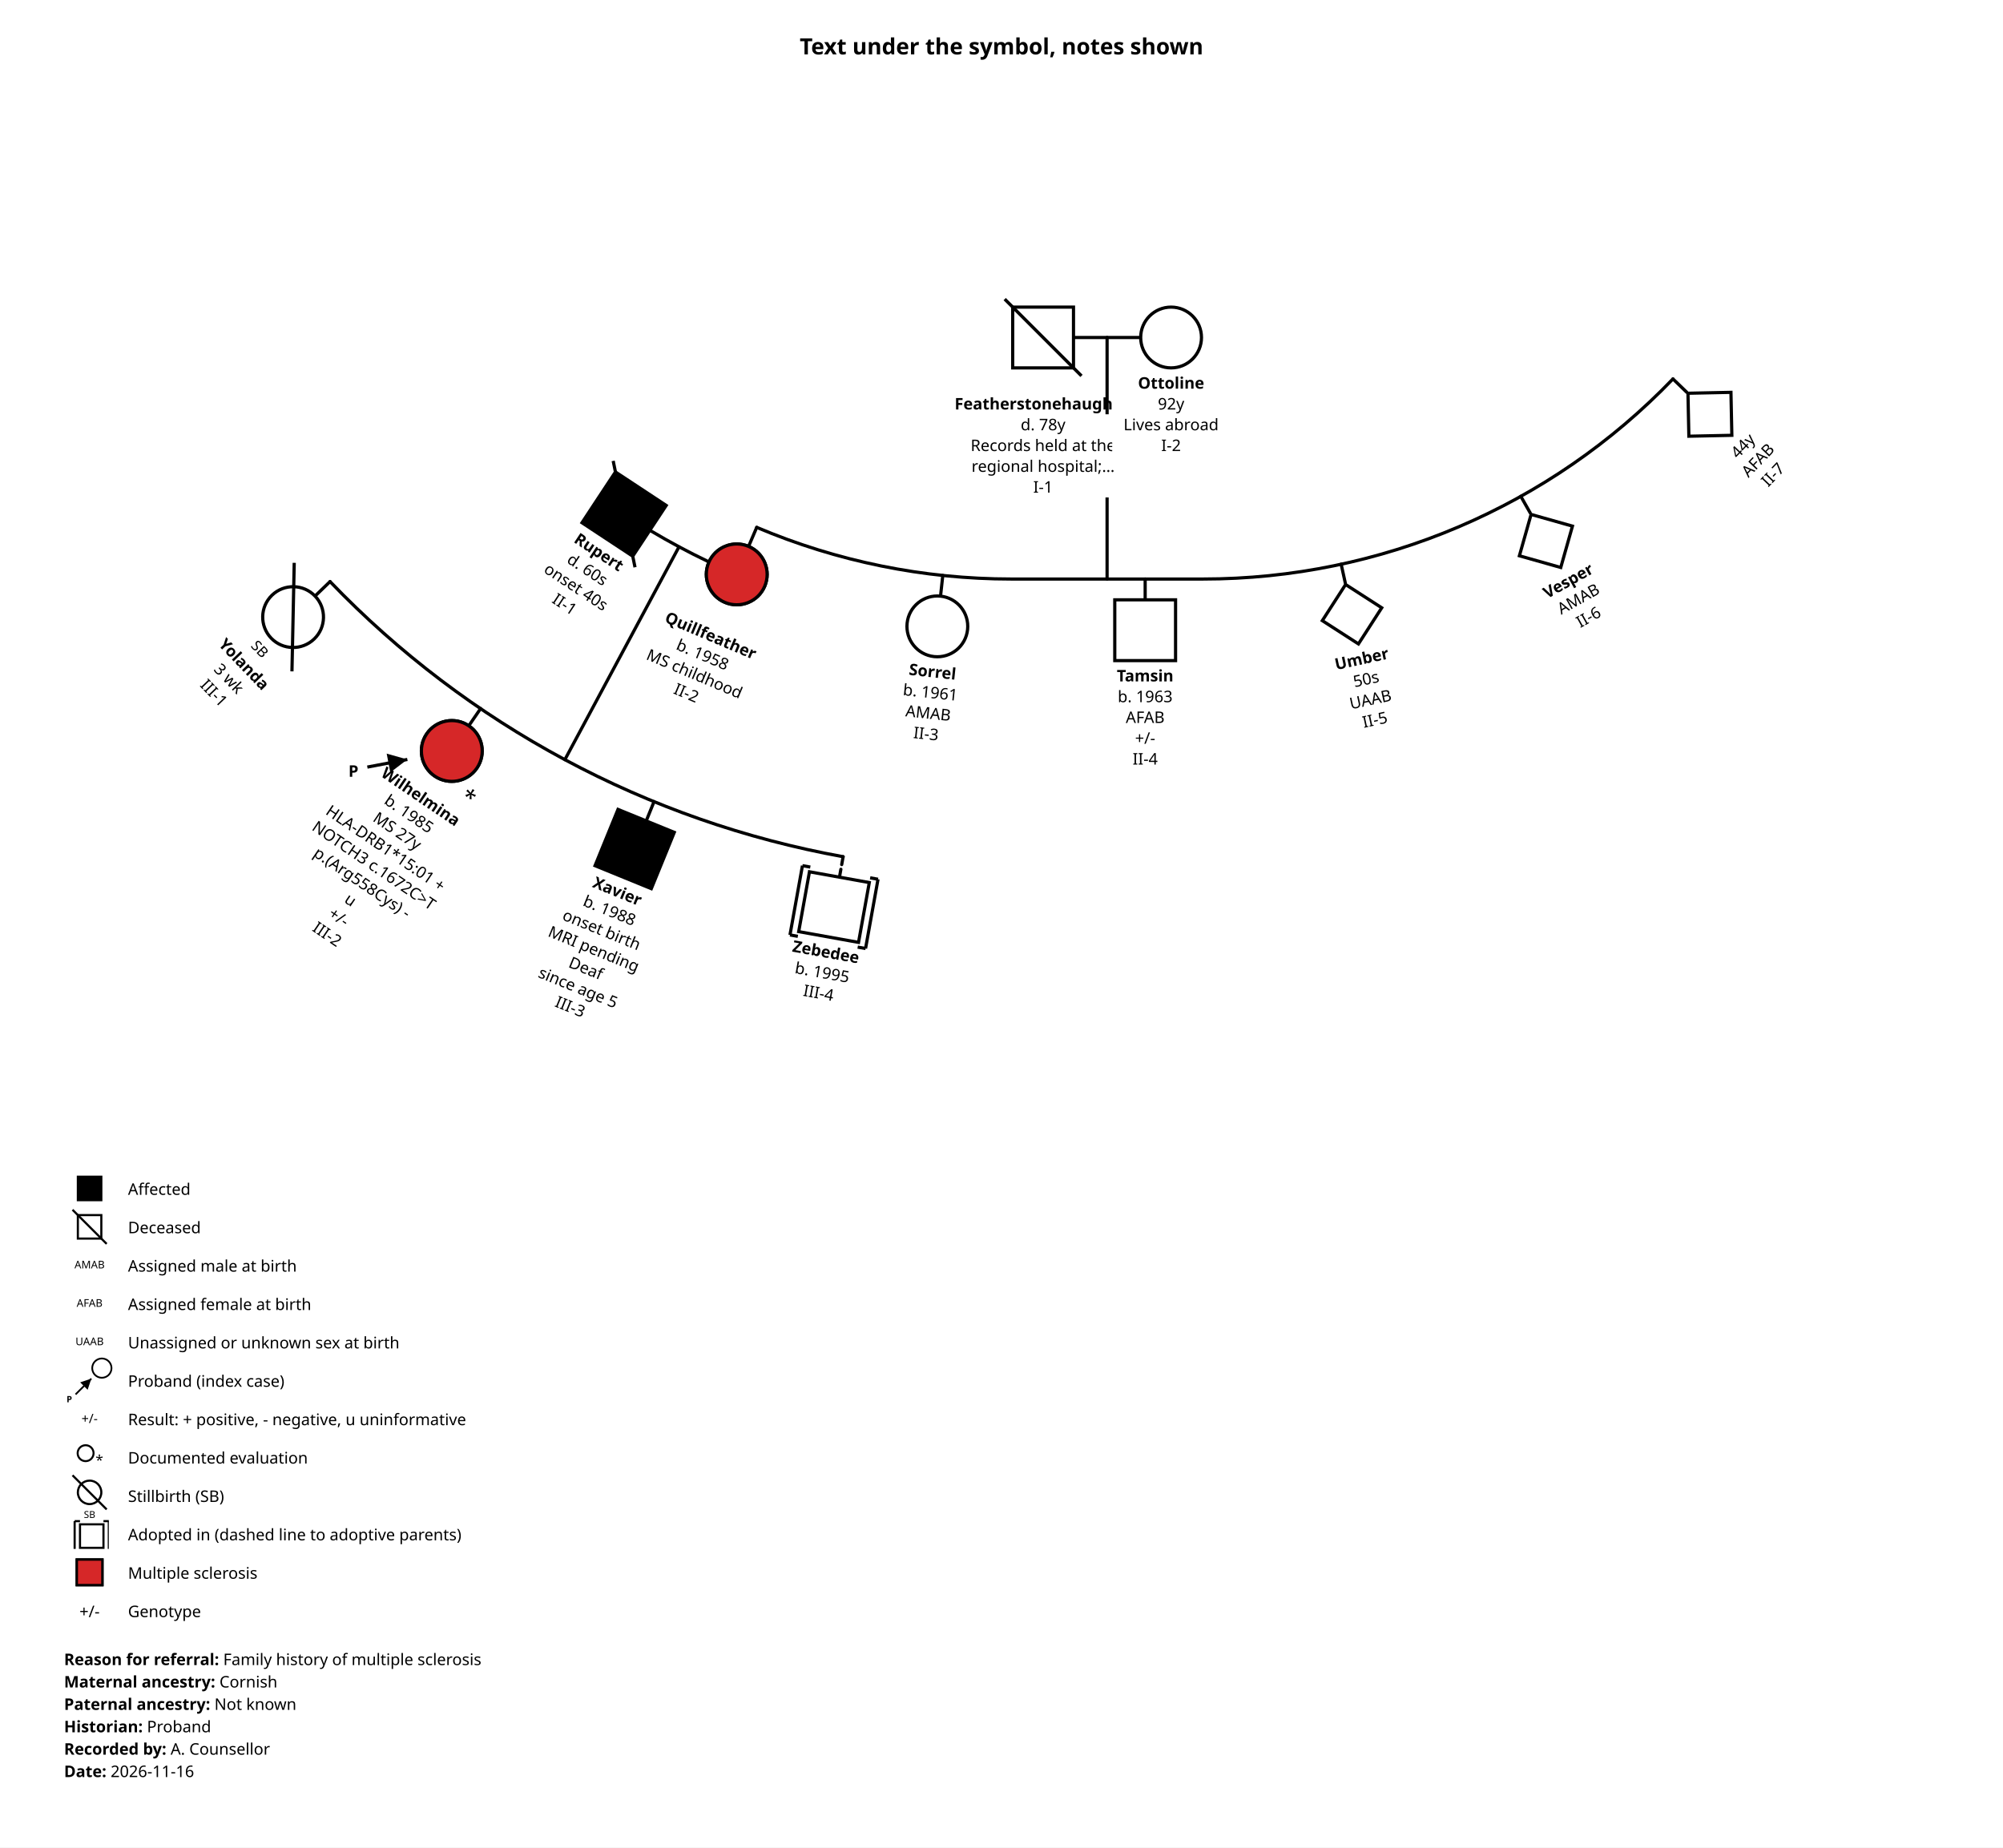
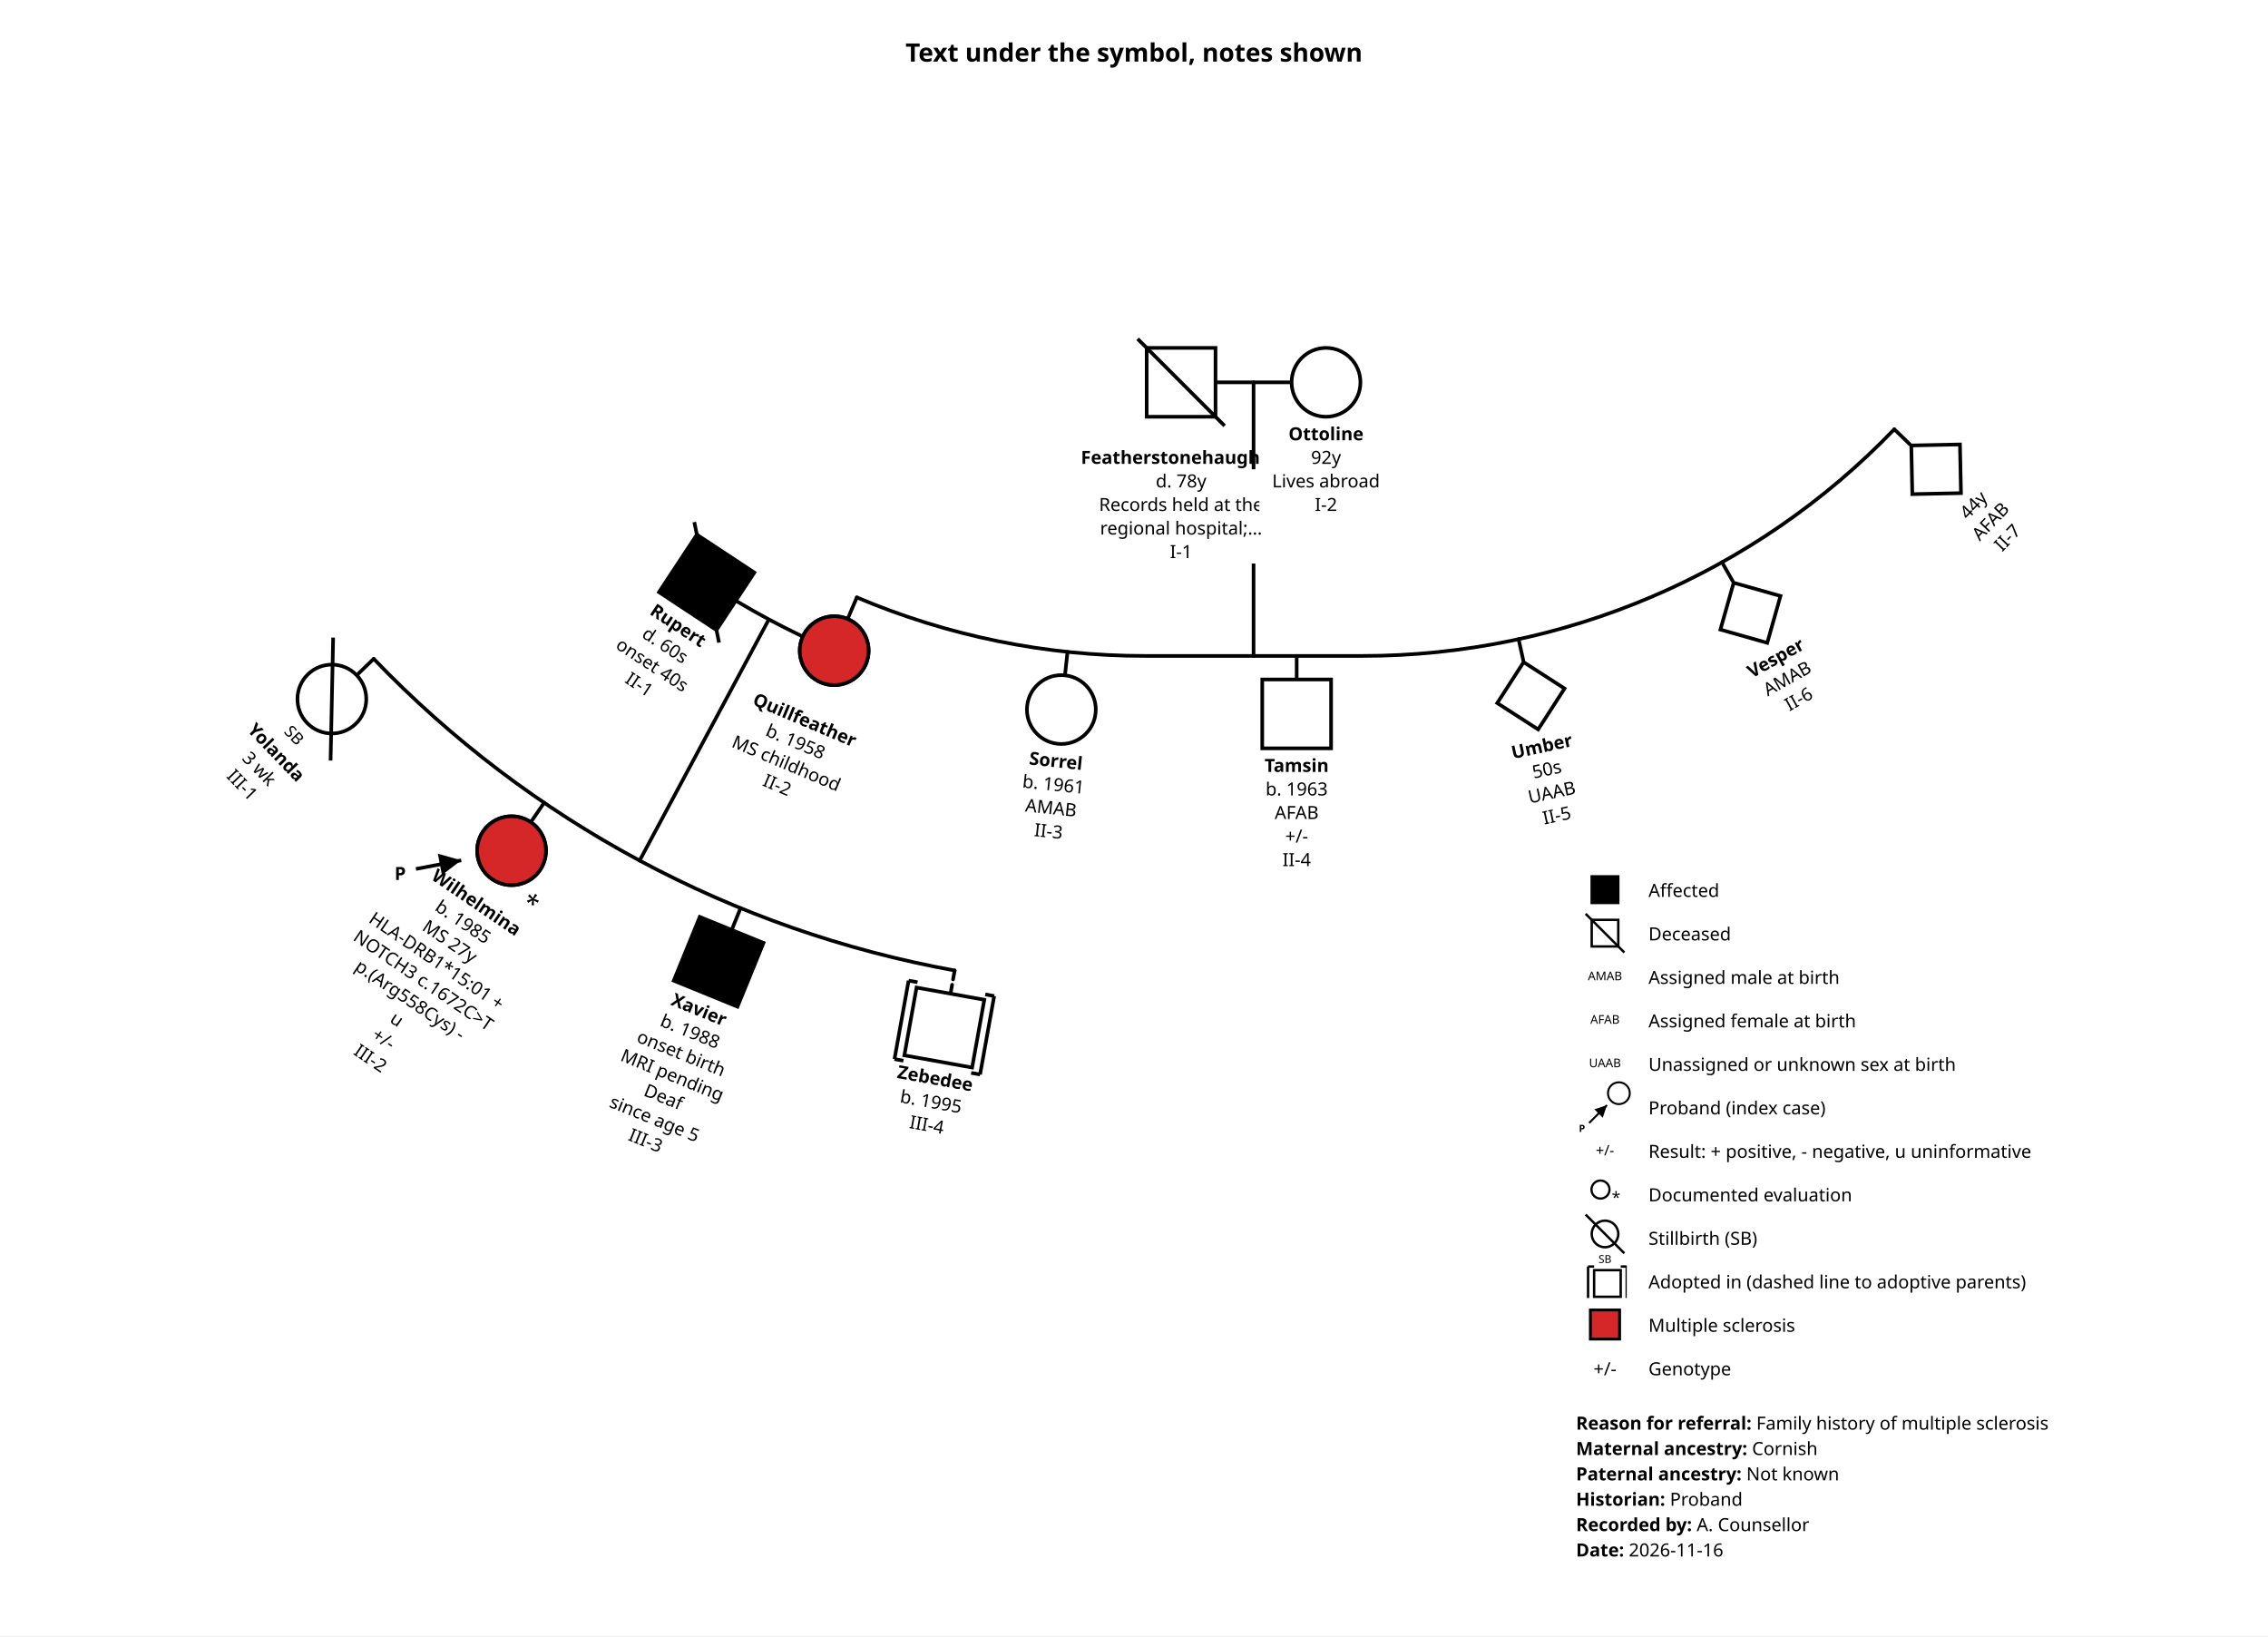
- <svg xmlns="http://www.w3.org/2000/svg" height="1155" viewBox="0 0 1252 1155" width="1252">
+ <svg xmlns="http://www.w3.org/2000/svg" height="903" viewBox="0 0 1252 903" width="1252">
  <defs>
    <marker id="proband-arrowhead" markerHeight="6" markerWidth="6" orient="auto" refX="6" refY="3">
      <path d="M 0 0 L 6 3 L 0 6 Z" fill="black" />
    </marker>
  </defs>
-   <rect fill="white" height="1155" width="1252" />
+   <rect fill="white" height="903" width="1252" />
  <g class="chart-title">
    <text fill="black" font-family="sans-serif" font-size="14" font-weight="bold" style="user-select:none" text-anchor="middle" x="626" y="34">Text under the symbol, notes shown</text>
  </g>
  <g transform="translate(692 -45.2)">
    <path d="M -40 256.2 L 40 256.2" fill="none" stroke="black" stroke-linecap="round" stroke-width="2" />
    <line fill="none" stroke="black" stroke-linecap="round" stroke-width="2" x1="0" x2="0" y1="256.2" y2="407.2" />
    <path d="M -219 374.9 A 407.2 407.2 0 0 0 -60 407.2 L 60 407.2 A 407.2 407.2 0 0 0 353.7 282.1" fill="none" stroke="black" stroke-linecap="round" stroke-width="2" />
    <line fill="none" stroke="black" stroke-linecap="round" stroke-width="2" x1="-219" x2="-223.7" y1="374.9" y2="385.9" />
    <line fill="none" stroke="black" stroke-linecap="round" stroke-width="2" x1="-102.7" x2="-104" y1="405" y2="416.9" />
    <line fill="none" stroke="black" stroke-linecap="round" stroke-width="2" x1="23.8" x2="23.8" y1="407.2" y2="419.2" />
    <line fill="none" stroke="black" stroke-linecap="round" stroke-width="2" x1="146.3" x2="148.9" y1="397.9" y2="409.7" />
    <line fill="none" stroke="black" stroke-linecap="round" stroke-width="2" x1="258.6" x2="264.5" y1="355.5" y2="365.9" />
    <line fill="none" stroke="black" stroke-linecap="round" stroke-width="2" x1="353.7" x2="362.3" y1="282.1" y2="290.4" />
    <path d="M -301.9 366.6 A 439.2 439.2 0 0 0 -231.5 404.3" fill="none" stroke="black" stroke-linecap="round" stroke-width="2" />
    <line fill="none" stroke="black" stroke-linecap="round" stroke-width="2" x1="-267.6" x2="-338.9" y1="387.1" y2="520.1" />
    <path d="M -485.7 408.8 A 590.2 590.2 0 0 0 -165 580.8" fill="none" stroke="black" stroke-linecap="round" stroke-width="2" />
    <line fill="none" stroke="black" stroke-linecap="round" stroke-width="2" x1="-485.7" x2="-494.3" y1="408.8" y2="417.1" />
    <line fill="none" stroke="black" stroke-linecap="round" stroke-width="2" x1="-391.6" x2="-398.4" y1="488.2" y2="498.1" />
    <line fill="none" stroke="black" stroke-linecap="round" stroke-width="2" x1="-283.2" x2="-287.7" y1="546.4" y2="557.5" />
    <line fill="none" stroke="black" stroke-dasharray="5 3" stroke-linecap="round" stroke-width="2" x1="-165" x2="-167.1" y1="580.8" y2="592.6" />
    <g transform="translate(-40 256.2) rotate(0)">
      <g transform="translate(-20 -20)">
        <g style="user-select:none" transform="translate(20 20)">
          <g data-name-label="true" pointer-events="none">
            <text fill="black" font-family="sans-serif" font-size="10" font-weight="bold" text-anchor="middle" x="0" y="32" />
            <text fill="black" font-family="sans-serif" font-size="10" font-weight="bold" text-anchor="middle" x="0" y="45">Featherstonehaugh-…</text>
          </g>
          <g data-detail-label="true" pointer-events="none">
            <rect fill="white" height="52" width="114.2" x="-57.1" y="48" />
            <text fill="black" font-family="sans-serif" font-size="10" text-anchor="middle" x="0" y="58">d. 78y</text>
            <text fill="black" font-family="sans-serif" font-size="10" text-anchor="middle" x="0" y="71">Records held at the</text>
            <text fill="black" font-family="sans-serif" font-size="10" text-anchor="middle" x="0" y="84">regional hospital;…</text>
            <text fill="black" font-family="sans-serif" font-size="10" text-anchor="middle" x="0" y="97">I-1</text>
          </g>
        </g>
        <g>
          <g>
            <rect fill="white" height="38" stroke="black" stroke-width="2" width="38" x="1" y="1" />
          </g>
        </g>
        <line stroke="black" stroke-width="2" x1="-4" x2="44" y1="-4" y2="44" />
      </g>
    </g>
    <g transform="translate(40 256.2) rotate(0)">
      <g transform="translate(-20 -20)">
        <g style="user-select:none" transform="translate(20 20)">
          <g data-name-label="true" pointer-events="none">
            <text fill="black" font-family="sans-serif" font-size="10" font-weight="bold" text-anchor="middle" x="0" y="32">Ottoline</text>
          </g>
          <g data-detail-label="true" pointer-events="none">
            <rect fill="white" height="39" width="73.6" x="-36.8" y="35" />
            <text fill="black" font-family="sans-serif" font-size="10" text-anchor="middle" x="0" y="45">92y</text>
            <text fill="black" font-family="sans-serif" font-size="10" text-anchor="middle" x="0" y="58">Lives abroad</text>
            <text fill="black" font-family="sans-serif" font-size="10" text-anchor="middle" x="0" y="71">I-2</text>
          </g>
        </g>
        <g>
          <g>
            <circle cx="20" cy="20" fill="white" r="19" stroke="black" stroke-width="2" />
          </g>
        </g>
      </g>
    </g>
    <g transform="translate(376.8 304.2) rotate(-46.2)">
      <g transform="translate(-20 -20)">
        <g style="user-select:none" transform="translate(20 20)">
          <g data-detail-label="true" pointer-events="none">
            <rect fill="white" height="39" width="27.2" x="-13.6" y="22" />
            <text fill="black" font-family="sans-serif" font-size="10" text-anchor="middle" x="0" y="32">44y</text>
            <text fill="black" font-family="sans-serif" font-size="10" text-anchor="middle" x="0" y="45">AFAB</text>
            <text fill="black" font-family="sans-serif" font-size="10" text-anchor="middle" x="0" y="58">II-7</text>
          </g>
        </g>
        <g>
          <g>
            <polygon fill="white" points="20,1 39,20 20,39 1,20" stroke="black" stroke-width="2" />
          </g>
        </g>
      </g>
    </g>
    <g transform="translate(274.3 383.4) rotate(-29.2)">
      <g transform="translate(-20 -20)">
        <g style="user-select:none" transform="translate(20 20)">
          <g data-name-label="true" pointer-events="none">
            <text fill="black" font-family="sans-serif" font-size="10" font-weight="bold" text-anchor="middle" x="0" y="32">Vesper</text>
          </g>
          <g data-detail-label="true" pointer-events="none">
            <rect fill="white" height="26" width="27.2" x="-13.6" y="35" />
            <text fill="black" font-family="sans-serif" font-size="10" text-anchor="middle" x="0" y="45">AMAB</text>
            <text fill="black" font-family="sans-serif" font-size="10" text-anchor="middle" x="0" y="58">II-6</text>
          </g>
        </g>
        <g>
          <g>
            <polygon fill="white" points="20,1 39,20 20,39 1,20" stroke="black" stroke-width="2" />
          </g>
        </g>
      </g>
    </g>
    <g transform="translate(153.1 429.2) rotate(-12.2)">
      <g transform="translate(-20 -20)">
        <g style="user-select:none" transform="translate(20 20)">
          <g data-name-label="true" pointer-events="none">
            <text fill="black" font-family="sans-serif" font-size="10" font-weight="bold" text-anchor="middle" x="0" y="32">Umber</text>
          </g>
          <g data-detail-label="true" pointer-events="none">
            <rect fill="white" height="39" width="27.2" x="-13.6" y="35" />
            <text fill="black" font-family="sans-serif" font-size="10" text-anchor="middle" x="0" y="45">50s</text>
            <text fill="black" font-family="sans-serif" font-size="10" text-anchor="middle" x="0" y="58">UAAB</text>
            <text fill="black" font-family="sans-serif" font-size="10" text-anchor="middle" x="0" y="71">II-5</text>
          </g>
        </g>
        <g>
          <g>
            <polygon fill="white" points="20,1 39,20 20,39 1,20" stroke="black" stroke-width="2" />
          </g>
        </g>
      </g>
    </g>
    <g transform="translate(23.8 439.2) rotate(0)">
      <g transform="translate(-20 -20)">
        <g style="user-select:none" transform="translate(20 20)">
          <g data-name-label="true" pointer-events="none">
            <text fill="black" font-family="sans-serif" font-size="10" font-weight="bold" text-anchor="middle" x="0" y="32">Tamsin</text>
          </g>
          <g data-detail-label="true" pointer-events="none">
            <rect fill="white" height="52" width="44.6" x="-22.3" y="35" />
            <text fill="black" font-family="sans-serif" font-size="10" text-anchor="middle" x="0" y="45">b. 1963</text>
            <text fill="black" font-family="sans-serif" font-size="10" text-anchor="middle" x="0" y="58">AFAB</text>
            <text fill="black" font-family="sans-serif" font-size="10" text-anchor="middle" x="0" y="71">
              <tspan fill="#000000">+/-</tspan>
            </text>
            <text fill="black" font-family="sans-serif" font-size="10" text-anchor="middle" x="0" y="84">II-4</text>
          </g>
        </g>
        <g>
          <g>
            <rect fill="white" height="38" stroke="black" stroke-width="2" width="38" x="1" y="1" />
          </g>
        </g>
      </g>
    </g>
    <g transform="translate(-106.1 436.8) rotate(6)">
      <g transform="translate(-20 -20)">
        <g style="user-select:none" transform="translate(20 20)">
          <g data-name-label="true" pointer-events="none">
            <text fill="black" font-family="sans-serif" font-size="10" font-weight="bold" text-anchor="middle" x="0" y="32">Sorrel</text>
          </g>
          <g data-detail-label="true" pointer-events="none">
            <rect fill="white" height="39" width="44.6" x="-22.3" y="35" />
            <text fill="black" font-family="sans-serif" font-size="10" text-anchor="middle" x="0" y="45">b. 1961</text>
            <text fill="black" font-family="sans-serif" font-size="10" text-anchor="middle" x="0" y="58">AMAB</text>
            <text fill="black" font-family="sans-serif" font-size="10" text-anchor="middle" x="0" y="71">II-3</text>
          </g>
        </g>
        <g>
          <g>
            <circle cx="20" cy="20" fill="white" r="19" stroke="black" stroke-width="2" />
          </g>
        </g>
      </g>
    </g>
    <g transform="translate(-301.9 366.6) rotate(33.4)">
      <g transform="translate(-20 -20)">
        <g style="user-select:none" transform="translate(20 20)">
          <g data-name-label="true" pointer-events="none">
            <text fill="black" font-family="sans-serif" font-size="10" font-weight="bold" text-anchor="middle" x="0" y="32">Rupert</text>
          </g>
          <g data-detail-label="true" pointer-events="none">
            <rect fill="white" height="39" width="56.2" x="-28.1" y="35" />
            <text fill="black" font-family="sans-serif" font-size="10" text-anchor="middle" x="0" y="45">d. 60s</text>
            <text fill="black" font-family="sans-serif" font-size="10" text-anchor="middle" x="0" y="58">onset 40s</text>
            <text fill="black" font-family="sans-serif" font-size="10" text-anchor="middle" x="0" y="71">II-1</text>
          </g>
        </g>
        <g>
          <g>
            <rect fill="black" height="38" stroke="black" stroke-width="2" width="38" x="1" y="1" />
          </g>
        </g>
        <line stroke="black" stroke-width="2" x1="-4" x2="44" y1="-4" y2="44" />
      </g>
    </g>
    <g transform="translate(-231.5 404.3) rotate(23)">
      <g transform="translate(-20 -20)">
        <g style="user-select:none" transform="translate(20 20)">
          <g data-name-label="true" pointer-events="none">
            <text fill="black" font-family="sans-serif" font-size="10" font-weight="bold" text-anchor="middle" x="0" y="32" />
            <text fill="black" font-family="sans-serif" font-size="10" font-weight="bold" text-anchor="middle" x="0" y="45">Quillfeather</text>
          </g>
          <g data-detail-label="true" pointer-events="none">
            <rect fill="white" height="39" width="73.6" x="-36.8" y="48" />
            <text fill="black" font-family="sans-serif" font-size="10" text-anchor="middle" x="0" y="58">b. 1958</text>
            <text fill="black" font-family="sans-serif" font-size="10" text-anchor="middle" x="0" y="71">MS childhood</text>
            <text fill="black" font-family="sans-serif" font-size="10" text-anchor="middle" x="0" y="84">II-2</text>
          </g>
        </g>
        <g>
          <g>
            <clipPath id="symbol-clip-8">
              <circle cx="20" cy="20" r="19" />
            </clipPath>
            <circle cx="20" cy="20" fill="white" r="19" stroke="black" stroke-width="2" />
            <g clip-path="url(#symbol-clip-8)">
              <g>
                <g data-tag-fill="solid">
                  <path d="M -20 20 A 40 40 0 1 1 60 20 A 40 40 0 1 1 -20 20 Z" fill="#d62728" />
                </g>
              </g>
            </g>
            <circle cx="20" cy="20" fill="none" r="19" stroke="black" stroke-width="2" />
          </g>
        </g>
      </g>
    </g>
    <g transform="translate(-170.7 612.3) rotate(10.2)">
      <g transform="translate(-20 -20)">
        <g style="user-select:none" transform="translate(20 20)">
          <g data-name-label="true" pointer-events="none">
            <text fill="black" font-family="sans-serif" font-size="10" font-weight="bold" text-anchor="middle" x="0" y="32">Zebedee</text>
          </g>
          <g data-detail-label="true" pointer-events="none">
            <rect fill="white" height="26" width="44.6" x="-22.3" y="35" />
            <text fill="black" font-family="sans-serif" font-size="10" text-anchor="middle" x="0" y="45">b. 1995</text>
            <text fill="black" font-family="sans-serif" font-size="10" text-anchor="middle" x="0" y="58">III-4</text>
          </g>
        </g>
        <g>
          <g data-adopted="in">
            <line stroke="black" stroke-width="2" x1="-4" x2="-4" y1="-2" y2="42" />
            <line stroke="black" stroke-width="2" x1="-4" x2="1" y1="-2" y2="-2" />
            <line stroke="black" stroke-width="2" x1="-4" x2="1" y1="42" y2="42" />
            <line stroke="black" stroke-width="2" x1="44" x2="44" y1="-2" y2="42" />
            <line stroke="black" stroke-width="2" x1="44" x2="39" y1="-2" y2="-2" />
            <line stroke="black" stroke-width="2" x1="44" x2="39" y1="42" y2="42" />
          </g>
          <g>
            <rect fill="white" height="38" stroke="black" stroke-width="2" width="38" x="1" y="1" />
          </g>
        </g>
      </g>
    </g>
    <g transform="translate(-295.3 576) rotate(22.2)">
      <g transform="translate(-20 -20)">
        <g style="user-select:none" transform="translate(20 20)">
          <g data-name-label="true" pointer-events="none">
            <text fill="black" font-family="sans-serif" font-size="10" font-weight="bold" text-anchor="middle" x="0" y="32">Xavier</text>
          </g>
          <g data-detail-label="true" pointer-events="none">
            <rect fill="white" height="78" width="67.8" x="-33.9" y="35" />
            <text fill="black" font-family="sans-serif" font-size="10" text-anchor="middle" x="0" y="45">b. 1988</text>
            <text fill="black" font-family="sans-serif" font-size="10" text-anchor="middle" x="0" y="58">onset birth</text>
            <text fill="black" font-family="sans-serif" font-size="10" text-anchor="middle" x="0" y="71">MRI pending</text>
            <text fill="black" font-family="sans-serif" font-size="10" text-anchor="middle" x="0" y="84">Deaf</text>
            <text fill="black" font-family="sans-serif" font-size="10" text-anchor="middle" x="0" y="97">since age 5</text>
            <text fill="black" font-family="sans-serif" font-size="10" text-anchor="middle" x="0" y="110">III-3</text>
          </g>
        </g>
        <g>
          <g>
            <rect fill="black" height="38" stroke="black" stroke-width="2" width="38" x="1" y="1" />
          </g>
        </g>
      </g>
    </g>
    <g transform="translate(-409.6 514.7) rotate(34.2)">
      <g transform="translate(-20 -20)">
        <g style="user-select:none" transform="translate(20 20)">
          <g data-name-label="true" pointer-events="none">
            <text fill="black" font-family="sans-serif" font-size="10" font-weight="bold" text-anchor="middle" x="0" y="38">Wilhelmina</text>
          </g>
          <g data-detail-label="true" pointer-events="none">
            <rect fill="white" height="104" width="96.8" x="-48.4" y="41" />
            <text fill="black" font-family="sans-serif" font-size="10" text-anchor="middle" x="0" y="51">b. 1985</text>
            <text fill="black" font-family="sans-serif" font-size="10" text-anchor="middle" x="0" y="64">MS 27y</text>
            <text fill="black" font-family="sans-serif" font-size="10" text-anchor="middle" x="0" y="77">HLA-DRB1*15:01 +</text>
            <text fill="black" font-family="sans-serif" font-size="10" text-anchor="middle" x="0" y="90">NOTCH3 c.1672C&gt;T</text>
            <text fill="black" font-family="sans-serif" font-size="10" text-anchor="middle" x="0" y="103">p.(Arg558Cys) -</text>
            <text fill="black" font-family="sans-serif" font-size="10" text-anchor="middle" x="0" y="116">u</text>
            <text fill="black" font-family="sans-serif" font-size="10" text-anchor="middle" x="0" y="129">
              <tspan fill="#000000">+/-</tspan>
            </text>
            <text fill="black" font-family="sans-serif" font-size="10" text-anchor="middle" x="0" y="142">III-2</text>
          </g>
        </g>
        <g>
          <g>
            <clipPath id="symbol-clip-11">
              <circle cx="20" cy="20" r="19" />
            </clipPath>
            <circle cx="20" cy="20" fill="white" r="19" stroke="black" stroke-width="2" />
            <g clip-path="url(#symbol-clip-11)">
              <g>
                <g data-tag-fill="solid">
                  <path d="M -20 20 A 40 40 0 1 1 60 20 A 40 40 0 1 1 -20 20 Z" fill="#d62728" />
                </g>
              </g>
            </g>
            <circle cx="20" cy="20" fill="none" r="19" stroke="black" stroke-width="2" />
          </g>
        </g>
        <g data-arrow="proband">
          <line marker-end="url(#proband-arrowhead)" stroke="black" stroke-width="2" x1="-18" x2="0" y1="58" y2="40" />
          <rect fill="white" height="10" transform="rotate(-34.2 -22 62)" width="8.5" x="-30" y="58" />
          <text data-proband-letter="true" fill="black" font-family="sans-serif" font-size="10" font-weight="bold" style="user-select:none" text-anchor="end" transform="rotate(-34.2 -22 62)" x="-22" y="67">P</text>
        </g>
        <text data-documented-evaluation="true" fill="black" font-family="sans-serif" font-size="14" style="user-select:none" x="41" y="43">*</text>
      </g>
    </g>
    <g transform="translate(-508.8 431) rotate(46.2)">
      <g transform="translate(-20 -20)">
        <g style="user-select:none" transform="translate(20 20)">
          <g data-name-label="true" pointer-events="none">
            <text fill="black" font-family="sans-serif" font-size="10" font-weight="bold" text-anchor="middle" x="0" y="46">Yolanda</text>
          </g>
          <g data-detail-label="true" pointer-events="none">
            <rect fill="white" height="26" width="33" x="-16.5" y="49" />
            <text fill="black" font-family="sans-serif" font-size="10" text-anchor="middle" x="0" y="59">3 wk</text>
            <text fill="black" font-family="sans-serif" font-size="10" text-anchor="middle" x="0" y="72">III-1</text>
          </g>
        </g>
        <g>
          <g>
            <circle cx="20" cy="20" fill="white" r="19" stroke="black" stroke-width="2" />
          </g>
          <g>
            <line stroke="black" stroke-width="2" x1="-4" x2="44" y1="-4" y2="44" />
          </g>
          <text fill="black" font-family="sans-serif" font-size="9" style="pointer-events:none;user-select:none" text-anchor="middle" x="20" y="52">SB</text>
        </g>
      </g>
    </g>
  </g>
-   <g class="pedigree-key" transform="translate(0 731)">
+   <g class="pedigree-key" data-box="870 479 342 384" data-key-position="bottom-right" transform="translate(830 479)">
    <g transform="translate(56 12) scale(0.667) translate(-14 -14)">
      <svg height="28" viewBox="-2 -2 28 28" width="28">
        <rect fill="black" height="22" stroke="black" stroke-width="2" width="22" x="1" y="1" />
      </svg>
    </g>
    <text fill="black" font-family="sans-serif" font-size="10" x="80" y="16">Affected</text>
    <g transform="translate(56 36) scale(0.667) translate(-18 -18)">
      <svg height="36" viewBox="-6 -6 36 36" width="36">
        <rect fill="white" height="22" stroke="black" stroke-width="2" width="22" x="1" y="1" />
        <line stroke="black" stroke-width="2" x1="-4" x2="28" y1="-4" y2="28" />
      </svg>
    </g>
    <text fill="black" font-family="sans-serif" font-size="10" x="80" y="40">Deceased</text>
    <g transform="translate(56 60) scale(0.667) translate(-14 -14)">
      <svg height="28" viewBox="0 0 28 28" width="28">
        <text fill="black" font-family="sans-serif" font-size="10" text-anchor="middle" x="14" y="17">AMAB</text>
      </svg>
    </g>
    <text fill="black" font-family="sans-serif" font-size="10" x="80" y="64">Assigned male at birth</text>
    <g transform="translate(56 84) scale(0.667) translate(-14 -14)">
      <svg height="28" viewBox="0 0 28 28" width="28">
        <text fill="black" font-family="sans-serif" font-size="10" text-anchor="middle" x="14" y="17">AFAB</text>
      </svg>
    </g>
    <text fill="black" font-family="sans-serif" font-size="10" x="80" y="88">Assigned female at birth</text>
    <g transform="translate(56 108) scale(0.667) translate(-14 -14)">
      <svg height="28" viewBox="0 0 28 28" width="28">
        <text fill="black" font-family="sans-serif" font-size="10" text-anchor="middle" x="14" y="17">UAAB</text>
      </svg>
    </g>
    <text fill="black" font-family="sans-serif" font-size="10" x="80" y="112">Unassigned or unknown sex at birth</text>
    <g transform="translate(56 132) scale(0.667) translate(-23 -23)">
      <svg height="46" viewBox="-30 -2 56 56" width="46">
        <defs>
          <marker id="legend-arrowhead" markerHeight="6" markerWidth="6" orient="auto" refX="6" refY="3">
            <polygon fill="black" points="0 0, 6 3, 0 6" />
          </marker>
        </defs>
        <circle cx="12" cy="12" fill="white" r="11" stroke="black" stroke-width="2" />
        <g data-arrow="proband">
          <line marker-end="url(#legend-arrowhead)" stroke="black" stroke-width="2" x1="-18" x2="0" y1="42" y2="24" />
          <rect fill="white" height="10" width="8.5" x="-30" y="42" />
          <text data-proband-letter="true" fill="black" font-family="sans-serif" font-size="10" font-weight="bold" style="user-select:none" text-anchor="end" x="-22" y="51">P</text>
        </g>
      </svg>
    </g>
    <text fill="black" font-family="sans-serif" font-size="10" x="80" y="136">Proband (index case)</text>
    <g transform="translate(56 156) scale(0.667) translate(-14 -14)">
      <svg height="28" viewBox="0 0 28 28" width="28">
        <text fill="black" font-family="sans-serif" font-size="12" text-anchor="middle" x="14" y="18">+/-</text>
      </svg>
    </g>
    <text fill="black" font-family="sans-serif" font-size="10" x="80" y="160">Result: + positive, - negative, u uninformative</text>
    <g transform="translate(56 180) scale(0.667) translate(-14 -14)">
      <svg height="28" viewBox="-2 -2 30 30" width="28">
        <g>
          <g>
            <circle cx="9" cy="9" fill="white" r="8" stroke="black" stroke-width="2" />
          </g>
        </g>
        <text data-documented-evaluation="true" fill="black" font-family="sans-serif" font-size="14" style="user-select:none" x="19" y="21">*</text>
      </svg>
    </g>
    <text fill="black" font-family="sans-serif" font-size="10" x="80" y="184">Documented evaluation</text>
    <g transform="translate(56 204) scale(0.667) translate(-18 -21)">
      <svg height="42" viewBox="-6 -6 36 42" width="36">
        <g>
          <g>
            <circle cx="12" cy="12" fill="white" r="11" stroke="black" stroke-width="2" />
          </g>
          <g>
            <line stroke="black" stroke-width="2" x1="-4" x2="28" y1="-4" y2="28" />
          </g>
          <text fill="black" font-family="sans-serif" font-size="9" style="pointer-events:none;user-select:none" text-anchor="middle" x="12" y="36">SB</text>
        </g>
      </svg>
    </g>
    <text fill="black" font-family="sans-serif" font-size="10" x="80" y="208">Stillbirth (SB)</text>
    <g transform="translate(56 228) scale(0.667) translate(-18 -14)">
      <svg height="28" viewBox="-8 -4 36 28" width="36">
        <g>
          <g data-adopted="in">
            <line stroke="black" stroke-width="2" x1="-4" x2="-4" y1="-2" y2="26" />
            <line stroke="black" stroke-width="2" x1="-4" x2="1" y1="-2" y2="-2" />
            <line stroke="black" stroke-width="2" x1="-4" x2="1" y1="26" y2="26" />
            <line stroke="black" stroke-width="2" x1="28" x2="28" y1="-2" y2="26" />
            <line stroke="black" stroke-width="2" x1="28" x2="23" y1="-2" y2="-2" />
            <line stroke="black" stroke-width="2" x1="28" x2="23" y1="26" y2="26" />
          </g>
          <g>
            <rect fill="white" height="22" stroke="black" stroke-width="2" width="22" x="1" y="1" />
          </g>
        </g>
      </svg>
    </g>
    <text fill="black" font-family="sans-serif" font-size="10" x="80" y="232">Adopted in (dashed line to adoptive parents)</text>
    <g transform="translate(56 252) scale(1) translate(-14 -14)">
      <svg height="28" viewBox="0 0 28 28" width="28">
        <clipPath id="legend-clip-ms">
          <rect height="16" width="16" x="6" y="6" />
        </clipPath>
        <rect fill="white" height="16" stroke="black" stroke-width="1.5" width="16" x="6" y="6" />
        <g clip-path="url(#legend-clip-ms)">
          <g data-tag-fill="solid">
            <path d="M -2 14 A 16 16 0 1 1 30 14 A 16 16 0 1 1 -2 14 Z" fill="#d62728" />
          </g>
        </g>
        <rect fill="none" height="16" stroke="black" stroke-width="1.5" width="16" x="6" y="6" />
      </svg>
    </g>
    <text fill="black" font-family="sans-serif" font-size="10" x="80" y="256">Multiple sclerosis</text>
    <g transform="translate(56 276) scale(1) translate(-20 -14)">
      <svg height="28" viewBox="0 0 40 28" width="40">
        <text fill="#000000" font-family="sans-serif" font-size="10" text-anchor="middle" x="20" y="18">+/-</text>
      </svg>
    </g>
    <text fill="black" font-family="sans-serif" font-size="10" x="80" y="280">Genotype</text>
    <g class="clinical-details" transform="translate(0 300)">
      <text fill="black" font-family="sans-serif" font-size="10" x="40" y="10">
        <tspan font-weight="bold">Reason for referral:</tspan> Family history of multiple sclerosis</text>
      <text fill="black" font-family="sans-serif" font-size="10" x="40" y="24">
        <tspan font-weight="bold">Maternal ancestry:</tspan> Cornish</text>
      <text fill="black" font-family="sans-serif" font-size="10" x="40" y="38">
        <tspan font-weight="bold">Paternal ancestry:</tspan> Not known</text>
      <text fill="black" font-family="sans-serif" font-size="10" x="40" y="52">
        <tspan font-weight="bold">Historian:</tspan> Proband</text>
      <text fill="black" font-family="sans-serif" font-size="10" x="40" y="66">
        <tspan font-weight="bold">Recorded by:</tspan> A. Counsellor</text>
      <text fill="black" font-family="sans-serif" font-size="10" x="40" y="80">
        <tspan font-weight="bold">Date:</tspan> 2026-11-16</text>
    </g>
  </g>
</svg>
